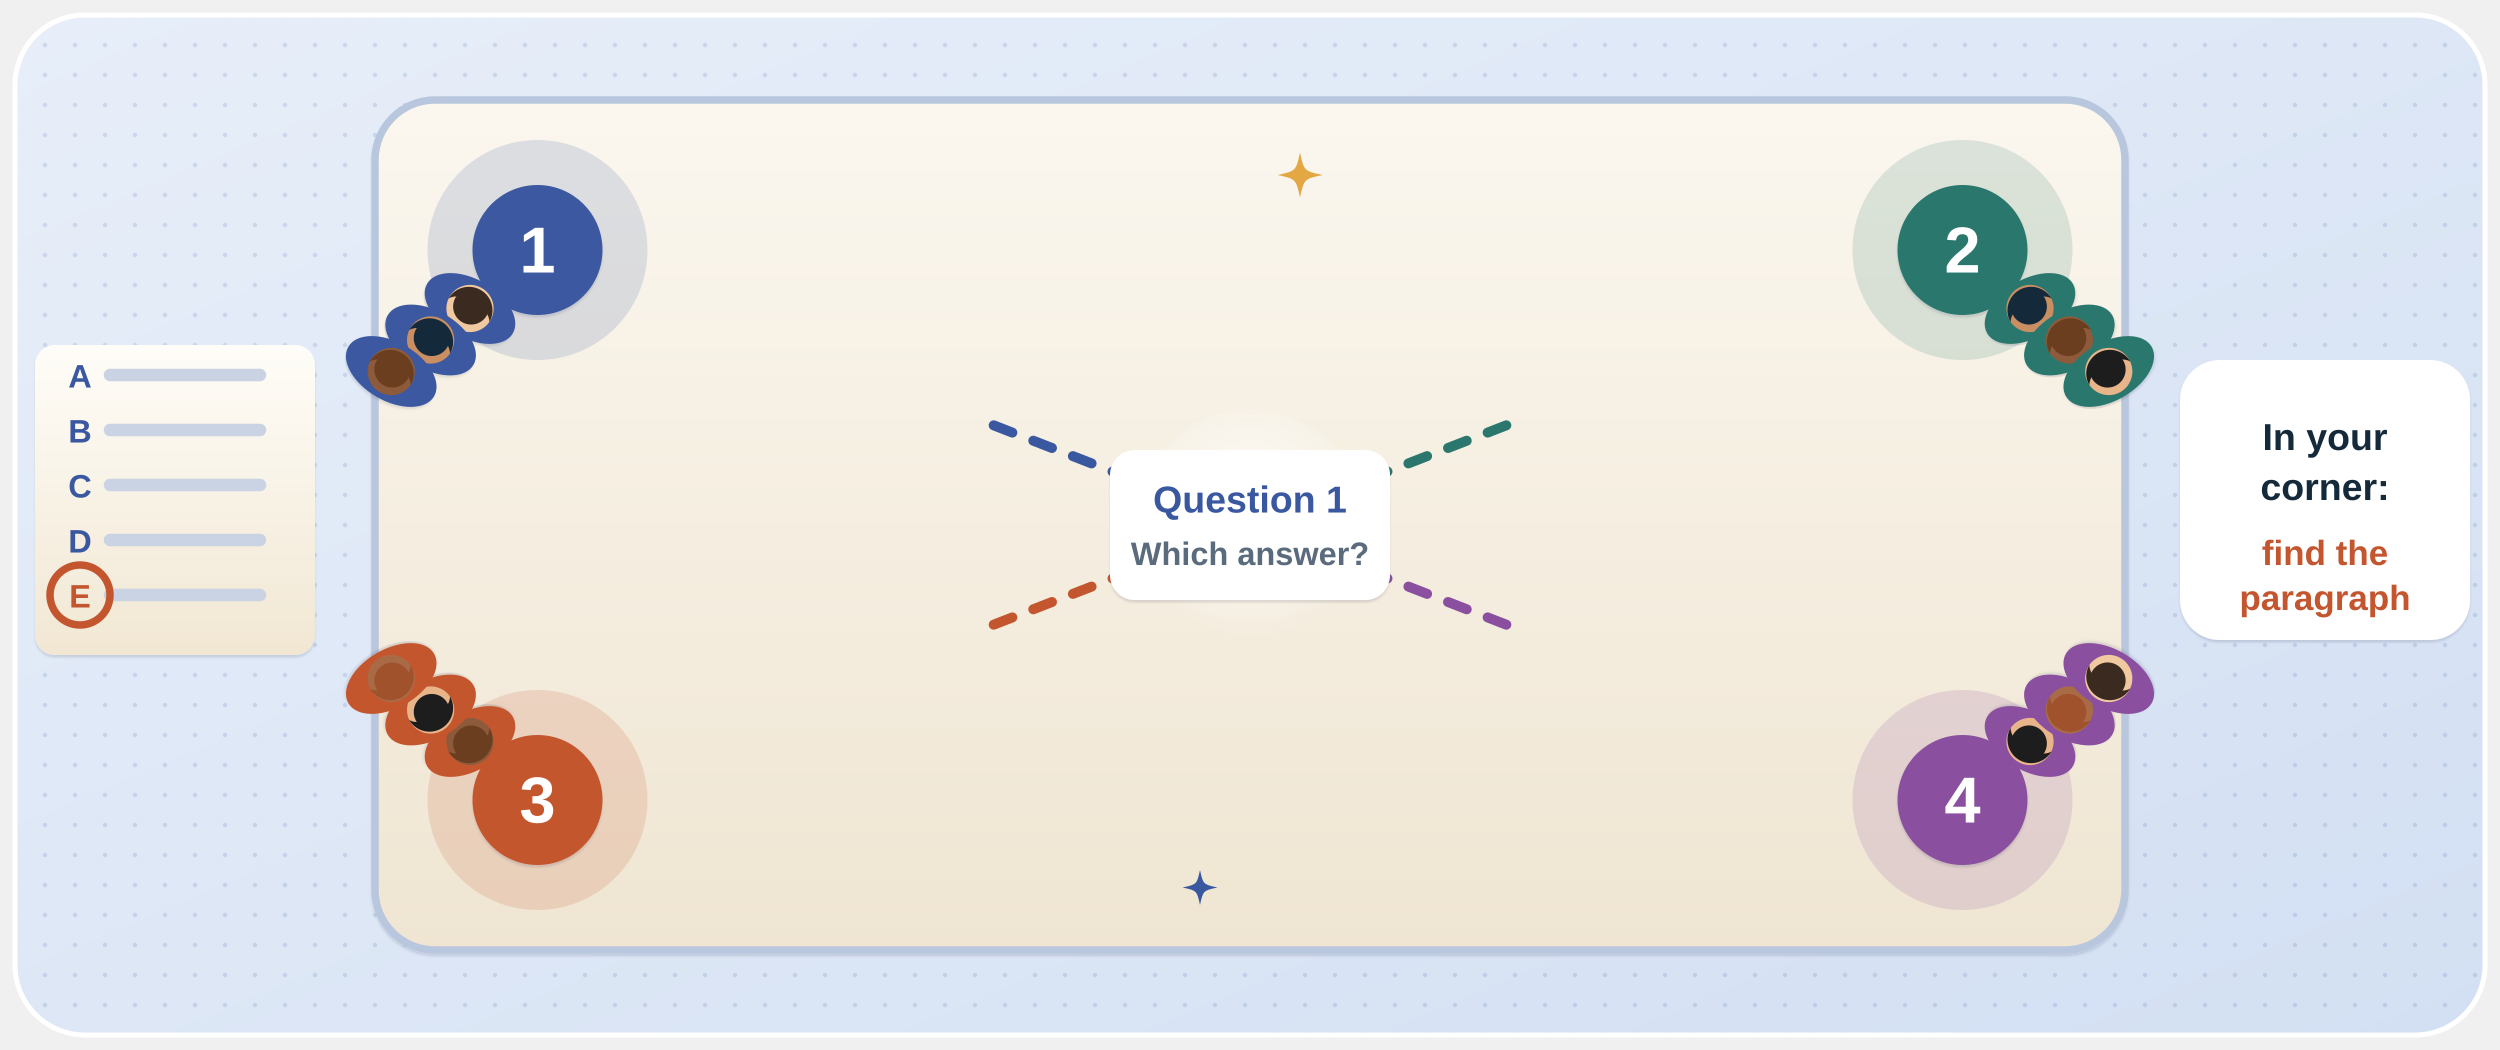
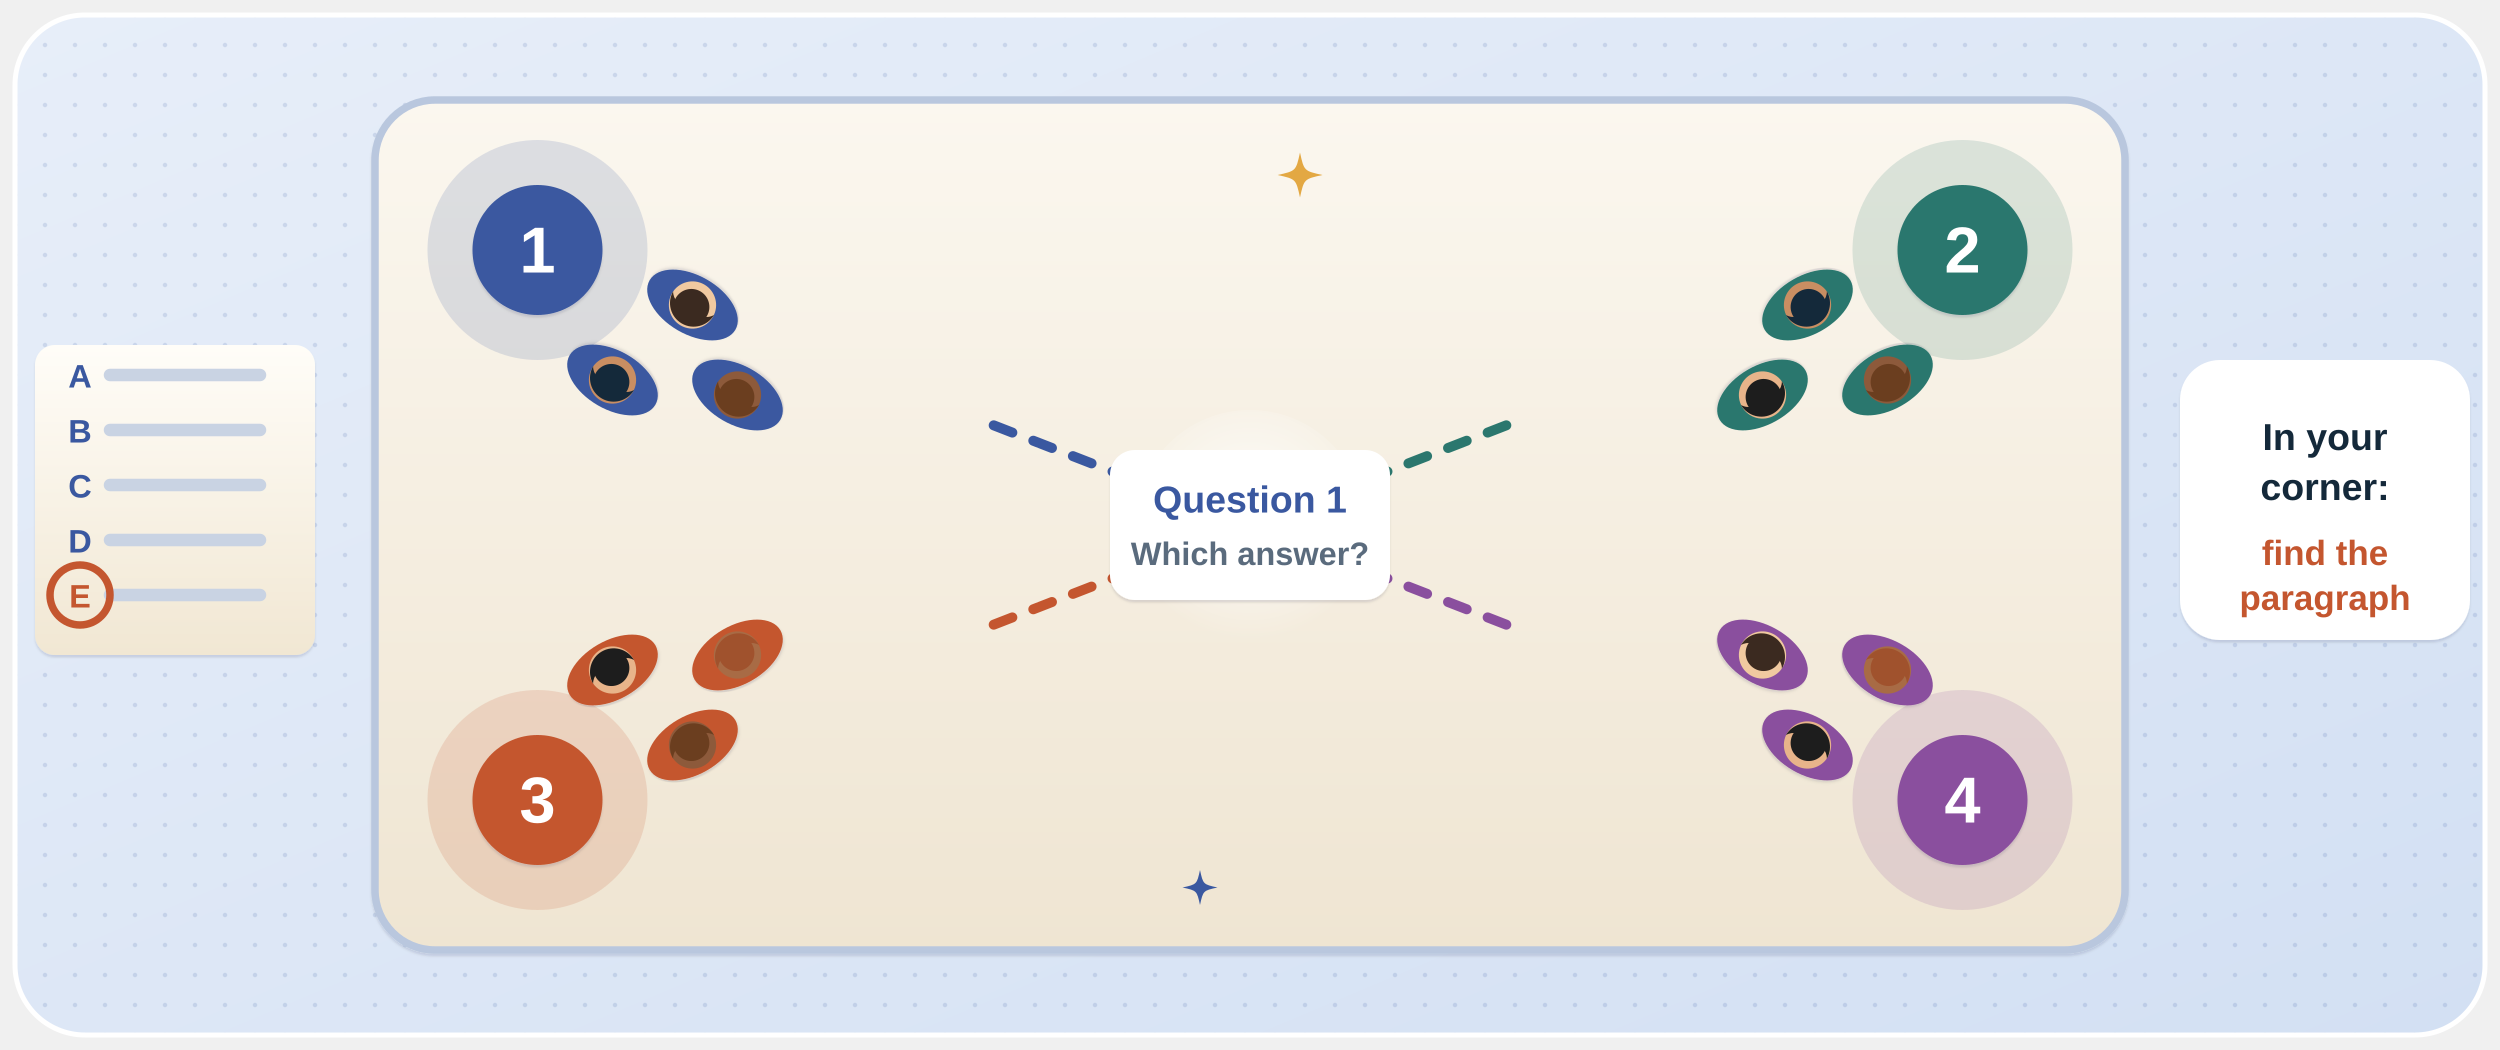
<svg xmlns="http://www.w3.org/2000/svg" viewBox="0 0 1000 420" fill="none" role="img" aria-label="A classroom seen from above with four corners labelled 1, 2, 3 and 4. Students walk from the middle to the corner of the answer they chose. In one corner, a group points at a paragraph letter on a text and one student speaks to the class.">
  <style>
.w32mvcorners-fl{animation:w32mvcorners-fl 5s ease-in-out infinite}.w32mvcorners-d2{animation-delay:-1.6s}.w32mvcorners-d3{animation-delay:-3.2s}
.w32mvcorners-pu{animation:w32mvcorners-pu 2.6s ease-in-out infinite;transform-box:fill-box;transform-origin:center}
.w32mvcorners-dr{stroke-dasharray:8 9;animation:w32mvcorners-dr 1.4s linear infinite}
.w32mvcorners-tw{animation:w32mvcorners-tw 3s ease-in-out infinite;transform-box:fill-box;transform-origin:center}
.w32mvcorners-bl{animation:w32mvcorners-bl 4.6s infinite;transform-box:fill-box;transform-origin:center}
.w32mvcorners-wk{animation:w32mvcorners-wk .9s ease-in-out infinite alternate;transform-box:fill-box;transform-origin:50% 0}
.w32mvcorners-sp{animation:w32mvcorners-sp 14s linear infinite;transform-box:fill-box;transform-origin:center}
@keyframes w32mvcorners-fl{50%{transform:translateY(-5px)}}
@keyframes w32mvcorners-pu{50%{transform:scale(1.08)}}
@keyframes w32mvcorners-dr{to{stroke-dashoffset:-34}}
@keyframes w32mvcorners-tw{0%,100%{opacity:.3;transform:scale(.6)}50%{opacity:1;transform:scale(1)}}
@keyframes w32mvcorners-bl{0%,93%,100%{transform:scaleY(1)}96%{transform:scaleY(.1)}}
@keyframes w32mvcorners-wk{from{transform:rotate(-9deg)}to{transform:rotate(9deg)}}
@keyframes w32mvcorners-sp{to{transform:rotate(360deg)}}
@media (prefers-reduced-motion: reduce) { * { animation: none !important; } }
</style>
  <defs>
    <linearGradient id="w32mvcorners-bg" x1="0" y1="0" x2="1" y2="1">
      <stop offset="0" stop-color="#e7eef9" />
      <stop offset="1" stop-color="#d3e0f3" />
    </linearGradient>
    <pattern id="w32mvcorners-dots" width="12" height="12" patternUnits="userSpaceOnUse">
      <circle cx="6" cy="6" r=".9" fill="#3a58a0" fill-opacity=".15" />
    </pattern>
    <filter id="w32mvcorners-sh" x="-25%" y="-25%" width="150%" height="170%">
      <feDropShadow dx="0" dy="3" stdDeviation="3" flood-color="#14293a" flood-opacity=".18" />
      <feDropShadow dx="0" dy="1" stdDeviation=".6" flood-color="#14293a" flood-opacity=".12" />
    </filter>
    <linearGradient id="w32mvcorners-desk" x1="0" y1="0" x2="0" y2="1">
      <stop offset="0" stop-color="#e9c99a" />
      <stop offset="1" stop-color="#c79c66" />
    </linearGradient>
    <linearGradient id="w32mvcorners-paper" x1="0" y1="0" x2="0" y2="1">
      <stop offset="0" stop-color="#fffdf8" />
      <stop offset="1" stop-color="#f1e7d3" />
    </linearGradient>
    <linearGradient id="w32mvcorners-floor" x1="0" y1="0" x2="0" y2="1">
      <stop offset="0" stop-color="#fbf7ef" />
      <stop offset="1" stop-color="#efe5d2" />
    </linearGradient>
    <linearGradient id="w32mvcorners-gold" x1="0" y1="0" x2="0" y2="1">
      <stop offset="0" stop-color="#f4c162" />
      <stop offset="1" stop-color="#d9962e" />
    </linearGradient>
    <radialGradient id="w32mvcorners-glow" cx=".5" cy=".45" r=".55">
      <stop offset="0" stop-color="#fff" stop-opacity=".85" />
      <stop offset="1" stop-color="#fff" stop-opacity="0" />
    </radialGradient>
  </defs>
  <rect x="6" y="6" width="988" height="408" rx="28" fill="url(#w32mvcorners-bg)" />
  <rect x="6" y="6" width="988" height="408" rx="28" fill="url(#w32mvcorners-dots)" />
  <rect x="6" y="6" width="988" height="408" rx="28" stroke="#fff" stroke-width="2" />
  <rect x="150" y="40" width="700" height="340" rx="24" fill="url(#w32mvcorners-floor)" stroke="#b9c7de" stroke-width="3" filter="url(#w32mvcorners-sh)" />
  <g class="w32mvcorners-pu" style="animation-delay:-0.0s">
    <circle cx="215" cy="100" r="44" fill="#3a58a0" opacity=".16" />
  </g>
  <circle cx="215" cy="100" r="26" fill="#3a58a0" filter="url(#w32mvcorners-sh)" />
  <text x="215" y="109" font-family="Manrope, Arial, sans-serif" font-size="26" font-weight="900" fill="#fff" text-anchor="middle">1</text>
-   <g transform="translate(188.0 123.4) rotate(30) scale(0.9)">
+   <g transform="translate(277 122) rotate(-150) scale(0.9)">
    <ellipse cx="0" cy="0" rx="22" ry="13" fill="#3a58a0" filter="url(#w32mvcorners-sh)" />
    <circle cx="0" cy="0" r="10.5" fill="#f0c9a0" />
    <path d="M-10.5 1a10.5 10.5 0 0 1 21 0c-3-6-18-6-21 0z" fill="#3b2a20" />
    <circle cx="0" cy="-1" r="8" fill="#3b2a20" />
  </g>
-   <g transform="translate(172.25 136.0) rotate(30) scale(0.9)">
+   <g transform="translate(245 152) rotate(-150) scale(0.9)">
    <ellipse cx="0" cy="0" rx="22" ry="13" fill="#3a58a0" filter="url(#w32mvcorners-sh)" />
    <circle cx="0" cy="0" r="10.5" fill="#c98e62" />
    <path d="M-10.5 1a10.5 10.5 0 0 1 21 0c-3-6-18-6-21 0z" fill="#14293a" />
    <circle cx="0" cy="-1" r="8" fill="#14293a" />
  </g>
-   <g transform="translate(156.5 148.6) rotate(30) scale(0.9)">
+   <g transform="translate(295 158) rotate(-150) scale(0.9)">
    <ellipse cx="0" cy="0" rx="22" ry="13" fill="#3a58a0" filter="url(#w32mvcorners-sh)" />
    <circle cx="0" cy="0" r="10.5" fill="#8d5a3b" />
    <path d="M-10.5 1a10.5 10.5 0 0 1 21 0c-3-6-18-6-21 0z" fill="#6b3e1f" />
    <circle cx="0" cy="-1" r="8" fill="#6b3e1f" />
  </g>
  <g class="w32mvcorners-pu" style="animation-delay:-0.6s">
    <circle cx="785" cy="100" r="44" fill="#2b776e" opacity=".16" />
  </g>
  <circle cx="785" cy="100" r="26" fill="#2b776e" filter="url(#w32mvcorners-sh)" />
  <text x="785" y="109" font-family="Manrope, Arial, sans-serif" font-size="26" font-weight="900" fill="#fff" text-anchor="middle">2</text>
-   <g transform="translate(812.0 123.4) rotate(-30) scale(0.9)">
+   <g transform="translate(723 122) rotate(150) scale(0.9)">
    <ellipse cx="0" cy="0" rx="22" ry="13" fill="#2b776e" filter="url(#w32mvcorners-sh)" />
    <circle cx="0" cy="0" r="10.5" fill="#c98e62" />
    <path d="M-10.5 1a10.5 10.5 0 0 1 21 0c-3-6-18-6-21 0z" fill="#14293a" />
    <circle cx="0" cy="-1" r="8" fill="#14293a" />
  </g>
-   <g transform="translate(827.75 136.0) rotate(-30) scale(0.9)">
+   <g transform="translate(755 152) rotate(150) scale(0.9)">
    <ellipse cx="0" cy="0" rx="22" ry="13" fill="#2b776e" filter="url(#w32mvcorners-sh)" />
    <circle cx="0" cy="0" r="10.5" fill="#8d5a3b" />
    <path d="M-10.5 1a10.5 10.5 0 0 1 21 0c-3-6-18-6-21 0z" fill="#6b3e1f" />
    <circle cx="0" cy="-1" r="8" fill="#6b3e1f" />
  </g>
-   <g transform="translate(843.5 148.6) rotate(-30) scale(0.9)">
+   <g transform="translate(705 158) rotate(150) scale(0.9)">
    <ellipse cx="0" cy="0" rx="22" ry="13" fill="#2b776e" filter="url(#w32mvcorners-sh)" />
    <circle cx="0" cy="0" r="10.5" fill="#e8b48a" />
    <path d="M-10.5 1a10.5 10.5 0 0 1 21 0c-3-6-18-6-21 0z" fill="#1d1d1d" />
    <circle cx="0" cy="-1" r="8" fill="#1d1d1d" />
  </g>
  <g class="w32mvcorners-pu" style="animation-delay:-1.2s">
    <circle cx="215" cy="320" r="44" fill="#c4562f" opacity=".16" />
  </g>
  <circle cx="215" cy="320" r="26" fill="#c4562f" filter="url(#w32mvcorners-sh)" />
  <text x="215" y="329" font-family="Manrope, Arial, sans-serif" font-size="26" font-weight="900" fill="#fff" text-anchor="middle">3</text>
-   <g transform="translate(188.0 296.6) rotate(150) scale(0.9)">
+   <g transform="translate(277 298) rotate(-30) scale(0.9)">
    <ellipse cx="0" cy="0" rx="22" ry="13" fill="#c4562f" filter="url(#w32mvcorners-sh)" />
    <circle cx="0" cy="0" r="10.5" fill="#8d5a3b" />
    <path d="M-10.5 1a10.5 10.5 0 0 1 21 0c-3-6-18-6-21 0z" fill="#6b3e1f" />
    <circle cx="0" cy="-1" r="8" fill="#6b3e1f" />
  </g>
-   <g transform="translate(172.25 284.0) rotate(150) scale(0.9)">
+   <g transform="translate(245 268) rotate(-30) scale(0.9)">
    <ellipse cx="0" cy="0" rx="22" ry="13" fill="#c4562f" filter="url(#w32mvcorners-sh)" />
    <circle cx="0" cy="0" r="10.5" fill="#e8b48a" />
    <path d="M-10.5 1a10.5 10.5 0 0 1 21 0c-3-6-18-6-21 0z" fill="#1d1d1d" />
    <circle cx="0" cy="-1" r="8" fill="#1d1d1d" />
  </g>
-   <g transform="translate(156.5 271.4) rotate(150) scale(0.9)">
+   <g transform="translate(295 262) rotate(-30) scale(0.9)">
    <ellipse cx="0" cy="0" rx="22" ry="13" fill="#c4562f" filter="url(#w32mvcorners-sh)" />
    <circle cx="0" cy="0" r="10.5" fill="#a86b45" />
    <path d="M-10.5 1a10.5 10.5 0 0 1 21 0c-3-6-18-6-21 0z" fill="#a0522d" />
    <circle cx="0" cy="-1" r="8" fill="#a0522d" />
  </g>
  <g class="w32mvcorners-pu" style="animation-delay:-1.8s">
    <circle cx="785" cy="320" r="44" fill="#8a4f9e" opacity=".16" />
  </g>
  <circle cx="785" cy="320" r="26" fill="#8a4f9e" filter="url(#w32mvcorners-sh)" />
  <text x="785" y="329" font-family="Manrope, Arial, sans-serif" font-size="26" font-weight="900" fill="#fff" text-anchor="middle">4</text>
-   <g transform="translate(812.0 296.6) rotate(-150) scale(0.9)">
+   <g transform="translate(723 298) rotate(30) scale(0.9)">
    <ellipse cx="0" cy="0" rx="22" ry="13" fill="#8a4f9e" filter="url(#w32mvcorners-sh)" />
    <circle cx="0" cy="0" r="10.5" fill="#e8b48a" />
    <path d="M-10.5 1a10.5 10.5 0 0 1 21 0c-3-6-18-6-21 0z" fill="#1d1d1d" />
    <circle cx="0" cy="-1" r="8" fill="#1d1d1d" />
  </g>
-   <g transform="translate(827.75 284.0) rotate(-150) scale(0.9)">
+   <g transform="translate(755 268) rotate(30) scale(0.9)">
    <ellipse cx="0" cy="0" rx="22" ry="13" fill="#8a4f9e" filter="url(#w32mvcorners-sh)" />
    <circle cx="0" cy="0" r="10.5" fill="#a86b45" />
    <path d="M-10.5 1a10.5 10.5 0 0 1 21 0c-3-6-18-6-21 0z" fill="#a0522d" />
    <circle cx="0" cy="-1" r="8" fill="#a0522d" />
  </g>
-   <g transform="translate(843.5 271.4) rotate(-150) scale(0.9)">
+   <g transform="translate(705 262) rotate(30) scale(0.9)">
    <ellipse cx="0" cy="0" rx="22" ry="13" fill="#8a4f9e" filter="url(#w32mvcorners-sh)" />
    <circle cx="0" cy="0" r="10.5" fill="#f0c9a0" />
    <path d="M-10.5 1a10.5 10.5 0 0 1 21 0c-3-6-18-6-21 0z" fill="#3b2a20" />
    <circle cx="0" cy="-1" r="8" fill="#3b2a20" />
  </g>
  <path class="w32mvcorners-dr" d="M500 210L392 168" stroke="#3a58a0" stroke-width="4" stroke-linecap="round" />
  <path class="w32mvcorners-dr" d="M500 210L608 168" stroke="#2b776e" stroke-width="4" stroke-linecap="round" />
  <path class="w32mvcorners-dr" d="M500 210L392 252" stroke="#c4562f" stroke-width="4" stroke-linecap="round" />
  <path class="w32mvcorners-dr" d="M500 210L608 252" stroke="#8a4f9e" stroke-width="4" stroke-linecap="round" />
  <circle cx="500" cy="210" r="46" fill="url(#w32mvcorners-glow)" />
  <g transform="translate(500 210)" filter="url(#w32mvcorners-sh)">
    <rect x="-56" y="-30" width="112" height="60" rx="10" fill="#fff" />
  </g>
  <text x="500" y="205" font-family="Manrope, Arial, sans-serif" font-size="15" font-weight="900" fill="#3a58a0" text-anchor="middle">Question 1</text>
  <text x="500" y="226" font-family="Manrope, Arial, sans-serif" font-size="13" font-weight="700" fill="#5a6b7d" text-anchor="middle">Which answer?</text>
  <g transform="translate(70 200)" filter="url(#w32mvcorners-sh)">
    <rect x="-56" y="-62" width="112" height="124" rx="8" fill="url(#w32mvcorners-paper)" />
  </g>
  <text x="32" y="155" font-family="Manrope, Arial, sans-serif" font-size="13" font-weight="900" fill="#3a58a0" text-anchor="middle">A</text>
  <path d="M44 150h60" stroke="#c9d3e3" stroke-width="5" stroke-linecap="round" />
  <text x="32" y="177" font-family="Manrope, Arial, sans-serif" font-size="13" font-weight="900" fill="#3a58a0" text-anchor="middle">B</text>
  <path d="M44 172h60" stroke="#c9d3e3" stroke-width="5" stroke-linecap="round" />
  <text x="32" y="199" font-family="Manrope, Arial, sans-serif" font-size="13" font-weight="900" fill="#3a58a0" text-anchor="middle">C</text>
  <path d="M44 194h60" stroke="#c9d3e3" stroke-width="5" stroke-linecap="round" />
  <text x="32" y="221" font-family="Manrope, Arial, sans-serif" font-size="13" font-weight="900" fill="#3a58a0" text-anchor="middle">D</text>
  <path d="M44 216h60" stroke="#c9d3e3" stroke-width="5" stroke-linecap="round" />
  <text x="32" y="243" font-family="Manrope, Arial, sans-serif" font-size="13" font-weight="900" fill="#c4562f" text-anchor="middle">E</text>
  <path d="M44 238h60" stroke="#c9d3e3" stroke-width="5" stroke-linecap="round" />
  <circle class="w32mvcorners-pu" cx="32" cy="238" r="12" stroke="#c4562f" stroke-width="3" />
  <g transform="translate(930 200)" filter="url(#w32mvcorners-sh)">
    <rect x="-58" y="-56" width="116" height="112" rx="16" fill="#fff" />
  </g>
  <text x="930" y="180" font-family="Manrope, Arial, sans-serif" font-size="15" font-weight="800" fill="#14293a" text-anchor="middle">In your</text>
  <text x="930" y="200" font-family="Manrope, Arial, sans-serif" font-size="15" font-weight="800" fill="#14293a" text-anchor="middle">corner:</text>
  <text x="930" y="226" font-family="Manrope, Arial, sans-serif" font-size="14" font-weight="900" fill="#c4562f" text-anchor="middle">find the</text>
  <text x="930" y="244" font-family="Manrope, Arial, sans-serif" font-size="14" font-weight="900" fill="#c4562f" text-anchor="middle">paragraph</text>
  <path class="w32mvcorners-tw " d="M520 61C521.62 68.38 521.62 68.38 529 70C521.62 71.62 521.62 71.62 520 79C518.38 71.62 518.38 71.62 511 70C518.38 68.38 518.38 68.38 520 61z" fill="#e3a843" />
  <path class="w32mvcorners-tw w32mvcorners-d2" d="M480 348C481.26 353.74 481.26 353.74 487 355C481.26 356.26 481.26 356.26 480 362C478.74 356.26 478.74 356.26 473 355C478.74 353.74 478.74 353.74 480 348z" fill="#3a58a0" />
</svg>
